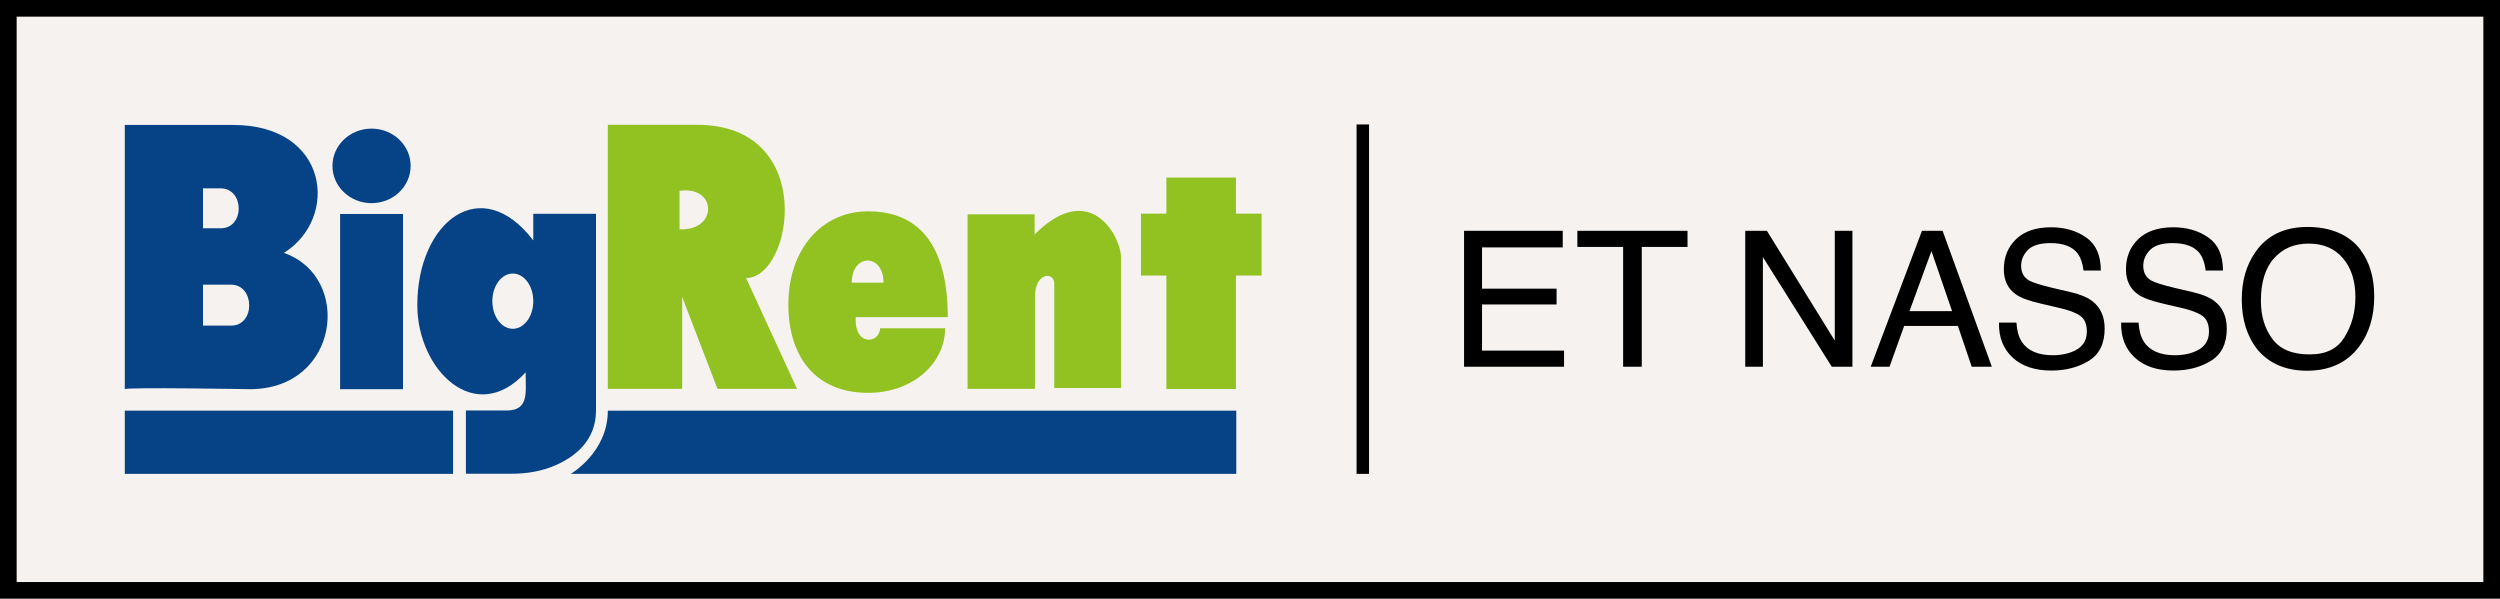
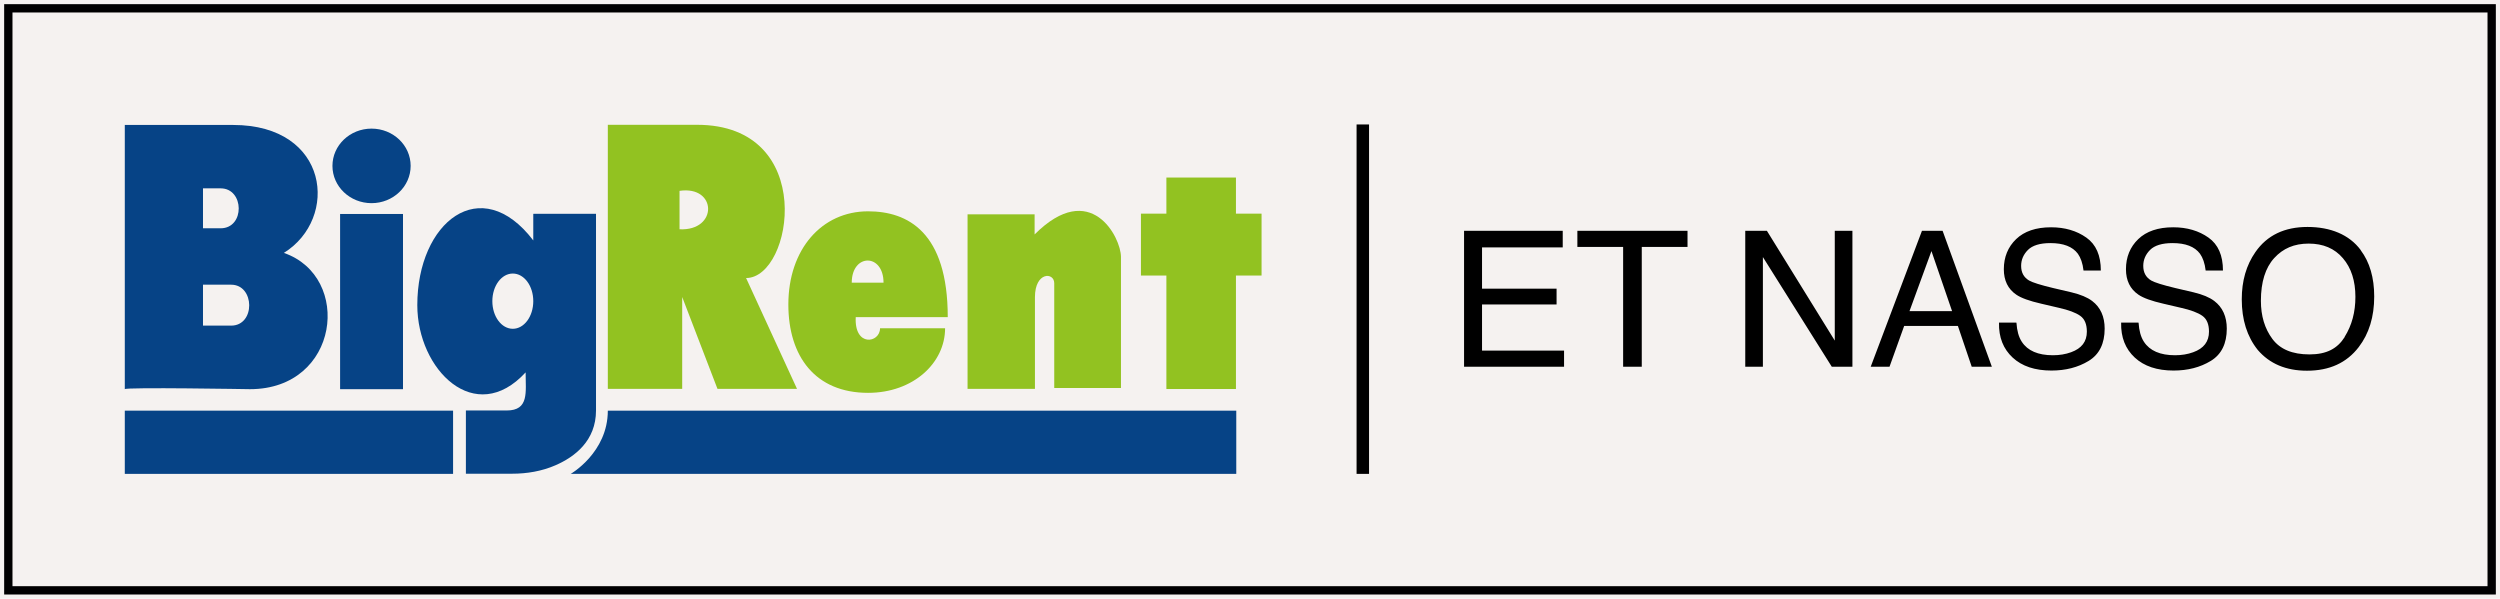
<svg xmlns="http://www.w3.org/2000/svg" id="Livello_2" viewBox="0 0 150.25 35.98">
  <defs>
    <style>.cls-1{fill:#064386;}.cls-2{fill:#92c221;}.cls-3{fill:#f5f2f0;}</style>
  </defs>
  <g id="BigRent_Logo">
    <rect class="cls-3" width="150.25" height="35.98" />
-     <rect x="0.5" y="0.5" width="149.25" height="34.98" fill="none" stroke="#000" stroke-width="1" />
+     <rect x="0.5" y="0.5" width="149.25" height="34.98" fill="none" stroke="#000" stroke-width="0.5" />
    <path class="cls-1" d="M32.05,12.86v1.59c-3.15-4.13-6.97-1.11-6.97,3.89,0,3.89,3.48,7.34,6.51,4.04,0,1.19.22,2.29-1.14,2.29h-2.45v3.8h2.78c.89,0,1.79-.15,2.61-.51,1.15-.5,2.43-1.47,2.43-3.29v-11.82h-3.76ZM30.82,19.76c-.68,0-1.23-.74-1.23-1.66s.55-1.66,1.23-1.66,1.23.74,1.23,1.66-.55,1.66-1.23,1.66Z" />
    <path class="cls-1" d="M17.06,15.2c3.33-2.07,2.74-7.69-3.05-7.69h-6.51v15.88c0-.13,7.52,0,7.52,0,5.4,0,6.17-6.77,2.04-8.19ZM12.2,11.32h1.06c1.43,0,1.47,2.4,0,2.4h-1.06v-2.4ZM13.89,19.57h-1.69v-2.46h1.69c1.43,0,1.47,2.46,0,2.46Z" />
    <rect class="cls-1" x="20.44" y="12.86" width="3.78" height="10.53" />
    <ellipse class="cls-1" cx="22.33" cy="9.97" rx="2.35" ry="2.24" />
    <rect class="cls-1" x="7.5" y="24.68" width="19.73" height="3.8" />
    <path class="cls-1" d="M36.53,24.68c0,2.52-2.23,3.8-2.23,3.8h40v-3.8h-37.77Z" />
    <rect x="81.53" y="7.48" width=".75" height="21" />
    <path d="M87.99,13.87h5.93v1h-4.85v2.48h4.48v.95h-4.48v2.77h4.93v.97h-6.01v-8.17ZM101.42,13.87v.97h-2.75v7.2h-1.12v-7.2h-2.75v-.97h6.63ZM104.89,13.87h1.3l4.08,6.6v-6.6h1.06v8.17h-1.24l-4.14-6.59v6.59h-1.06v-8.17ZM115.5,13.87h1.25l2.96,8.17h-1.21l-.83-2.45h-3.23l-.88,2.45h-1.13l3.08-8.17ZM117.32,18.7l-1.24-3.61-1.32,3.61h2.56ZM121.19,19.41c.03.46.13.84.32,1.13.35.54.98.81,1.87.81.4,0,.76-.06,1.09-.18.64-.23.95-.64.95-1.24,0-.44-.13-.76-.4-.95-.27-.19-.7-.35-1.28-.48l-1.07-.25c-.7-.16-1.2-.34-1.49-.54-.5-.34-.75-.85-.75-1.53,0-.73.25-1.34.74-1.81s1.19-.71,2.1-.71c.83,0,1.54.21,2.12.62.58.41.87,1.07.87,1.98h-1.04c-.05-.44-.17-.77-.34-1.01-.32-.43-.87-.64-1.65-.64-.63,0-1.08.14-1.35.41-.27.27-.41.59-.41.96,0,.4.16.69.48.88.21.12.69.27,1.44.45l1.11.26c.54.13.95.3,1.24.52.5.38.75.94.75,1.66,0,.9-.32,1.55-.96,1.94s-1.39.58-2.24.58c-.99,0-1.77-.26-2.33-.78-.56-.52-.84-1.21-.82-2.1h1.04ZM128.53,19.41c.03.46.13.84.32,1.13.35.54.98.81,1.87.81.4,0,.76-.06,1.09-.18.64-.23.95-.64.95-1.24,0-.44-.13-.76-.4-.95-.27-.19-.7-.35-1.28-.48l-1.07-.25c-.7-.16-1.2-.34-1.49-.54-.5-.34-.75-.85-.75-1.53,0-.73.25-1.34.74-1.81.49-.47,1.19-.71,2.1-.71.83,0,1.54.21,2.12.62s.87,1.07.87,1.98h-1.04c-.05-.44-.17-.77-.34-1.01-.32-.43-.87-.64-1.65-.64-.63,0-1.08.14-1.35.41-.27.27-.41.59-.41.96,0,.4.16.69.48.88.21.12.69.27,1.44.45l1.11.26c.54.13.95.3,1.24.52.5.38.75.94.75,1.66,0,.9-.32,1.55-.96,1.94s-1.39.58-2.24.58c-.99,0-1.77-.26-2.33-.78-.56-.52-.84-1.21-.82-2.1h1.04ZM141.88,15.04c.54.72.81,1.65.81,2.78,0,1.22-.31,2.23-.93,3.04-.73.95-1.76,1.42-3.11,1.42-1.26,0-2.25-.42-2.96-1.25-.64-.8-.96-1.81-.96-3.04,0-1.11.27-2.05.82-2.84.7-1.01,1.75-1.51,3.13-1.51s2.51.46,3.2,1.39ZM140.91,20.25c.44-.7.65-1.5.65-2.41,0-.96-.25-1.74-.75-2.32-.5-.59-1.19-.88-2.06-.88s-1.54.29-2.07.87c-.53.58-.8,1.44-.8,2.57,0,.91.23,1.67.69,2.29.46.62,1.2.93,2.23.93s1.68-.35,2.12-1.05Z" />
    <polygon class="cls-2" points="75.82 12.84 75.82 16.56 74.28 16.56 74.28 23.38 70.1 23.38 70.1 16.56 68.57 16.56 68.57 12.84 70.1 12.84 70.1 10.67 74.28 10.67 74.28 12.84 75.82 12.84" />
    <path class="cls-2" d="M44.84,16.71c2.82,0,4.31-9.21-2.95-9.21h-5.36v15.87h4.47v-5.52l2.12,5.52h4.78l-3.06-6.66ZM40.84,13.78v-2.31c2.26-.33,2.32,2.42,0,2.31Z" />
    <path class="cls-2" d="M51.43,19.06h5.53c0-5.11-2.4-6.36-4.79-6.36-2.78,0-4.79,2.28-4.79,5.6,0,3.12,1.62,5.31,4.79,5.31,2.72,0,4.63-1.8,4.63-3.88h-3.91c0,.89-1.56,1.15-1.46-.68ZM53.1,16.99h-1.91c0-1.77,1.91-1.78,1.91,0Z" />
    <path class="cls-2" d="M58.15,23.38v-10.5h4.03v1.21c3.37-3.37,5.19.18,5.19,1.35v7.88h-4.01v-6.3c0-.67-1.16-.7-1.16.84v5.51h-4.06Z" />
  </g>
</svg>
